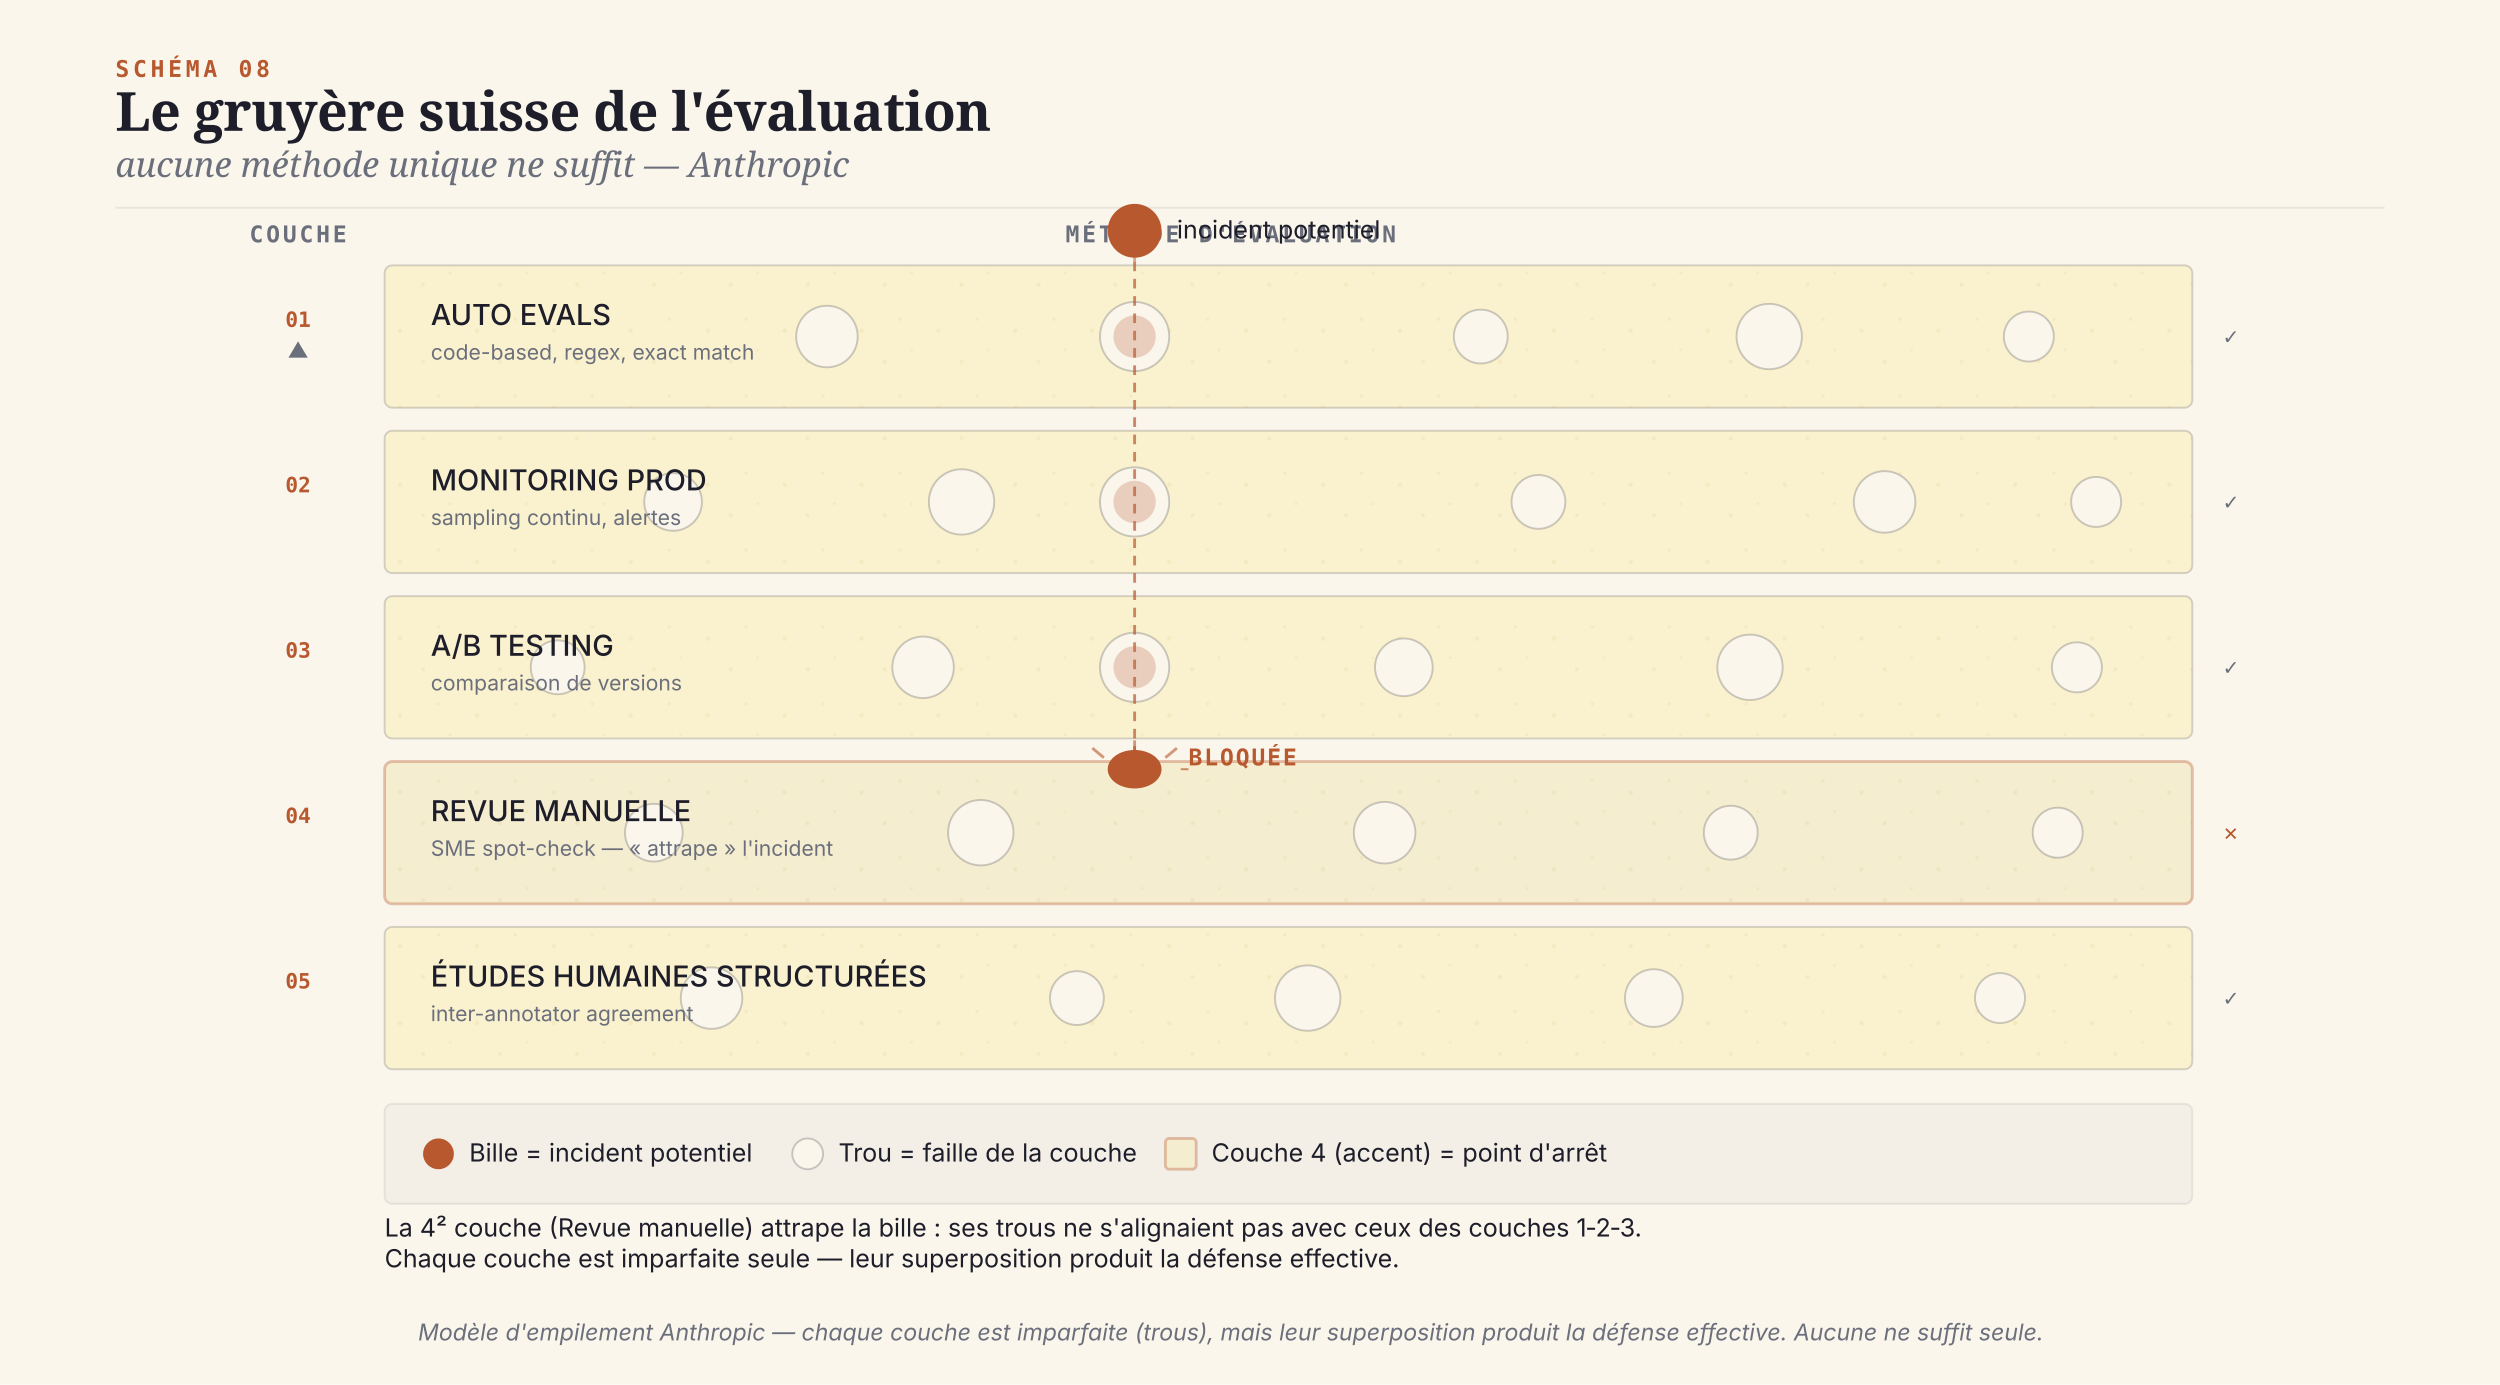
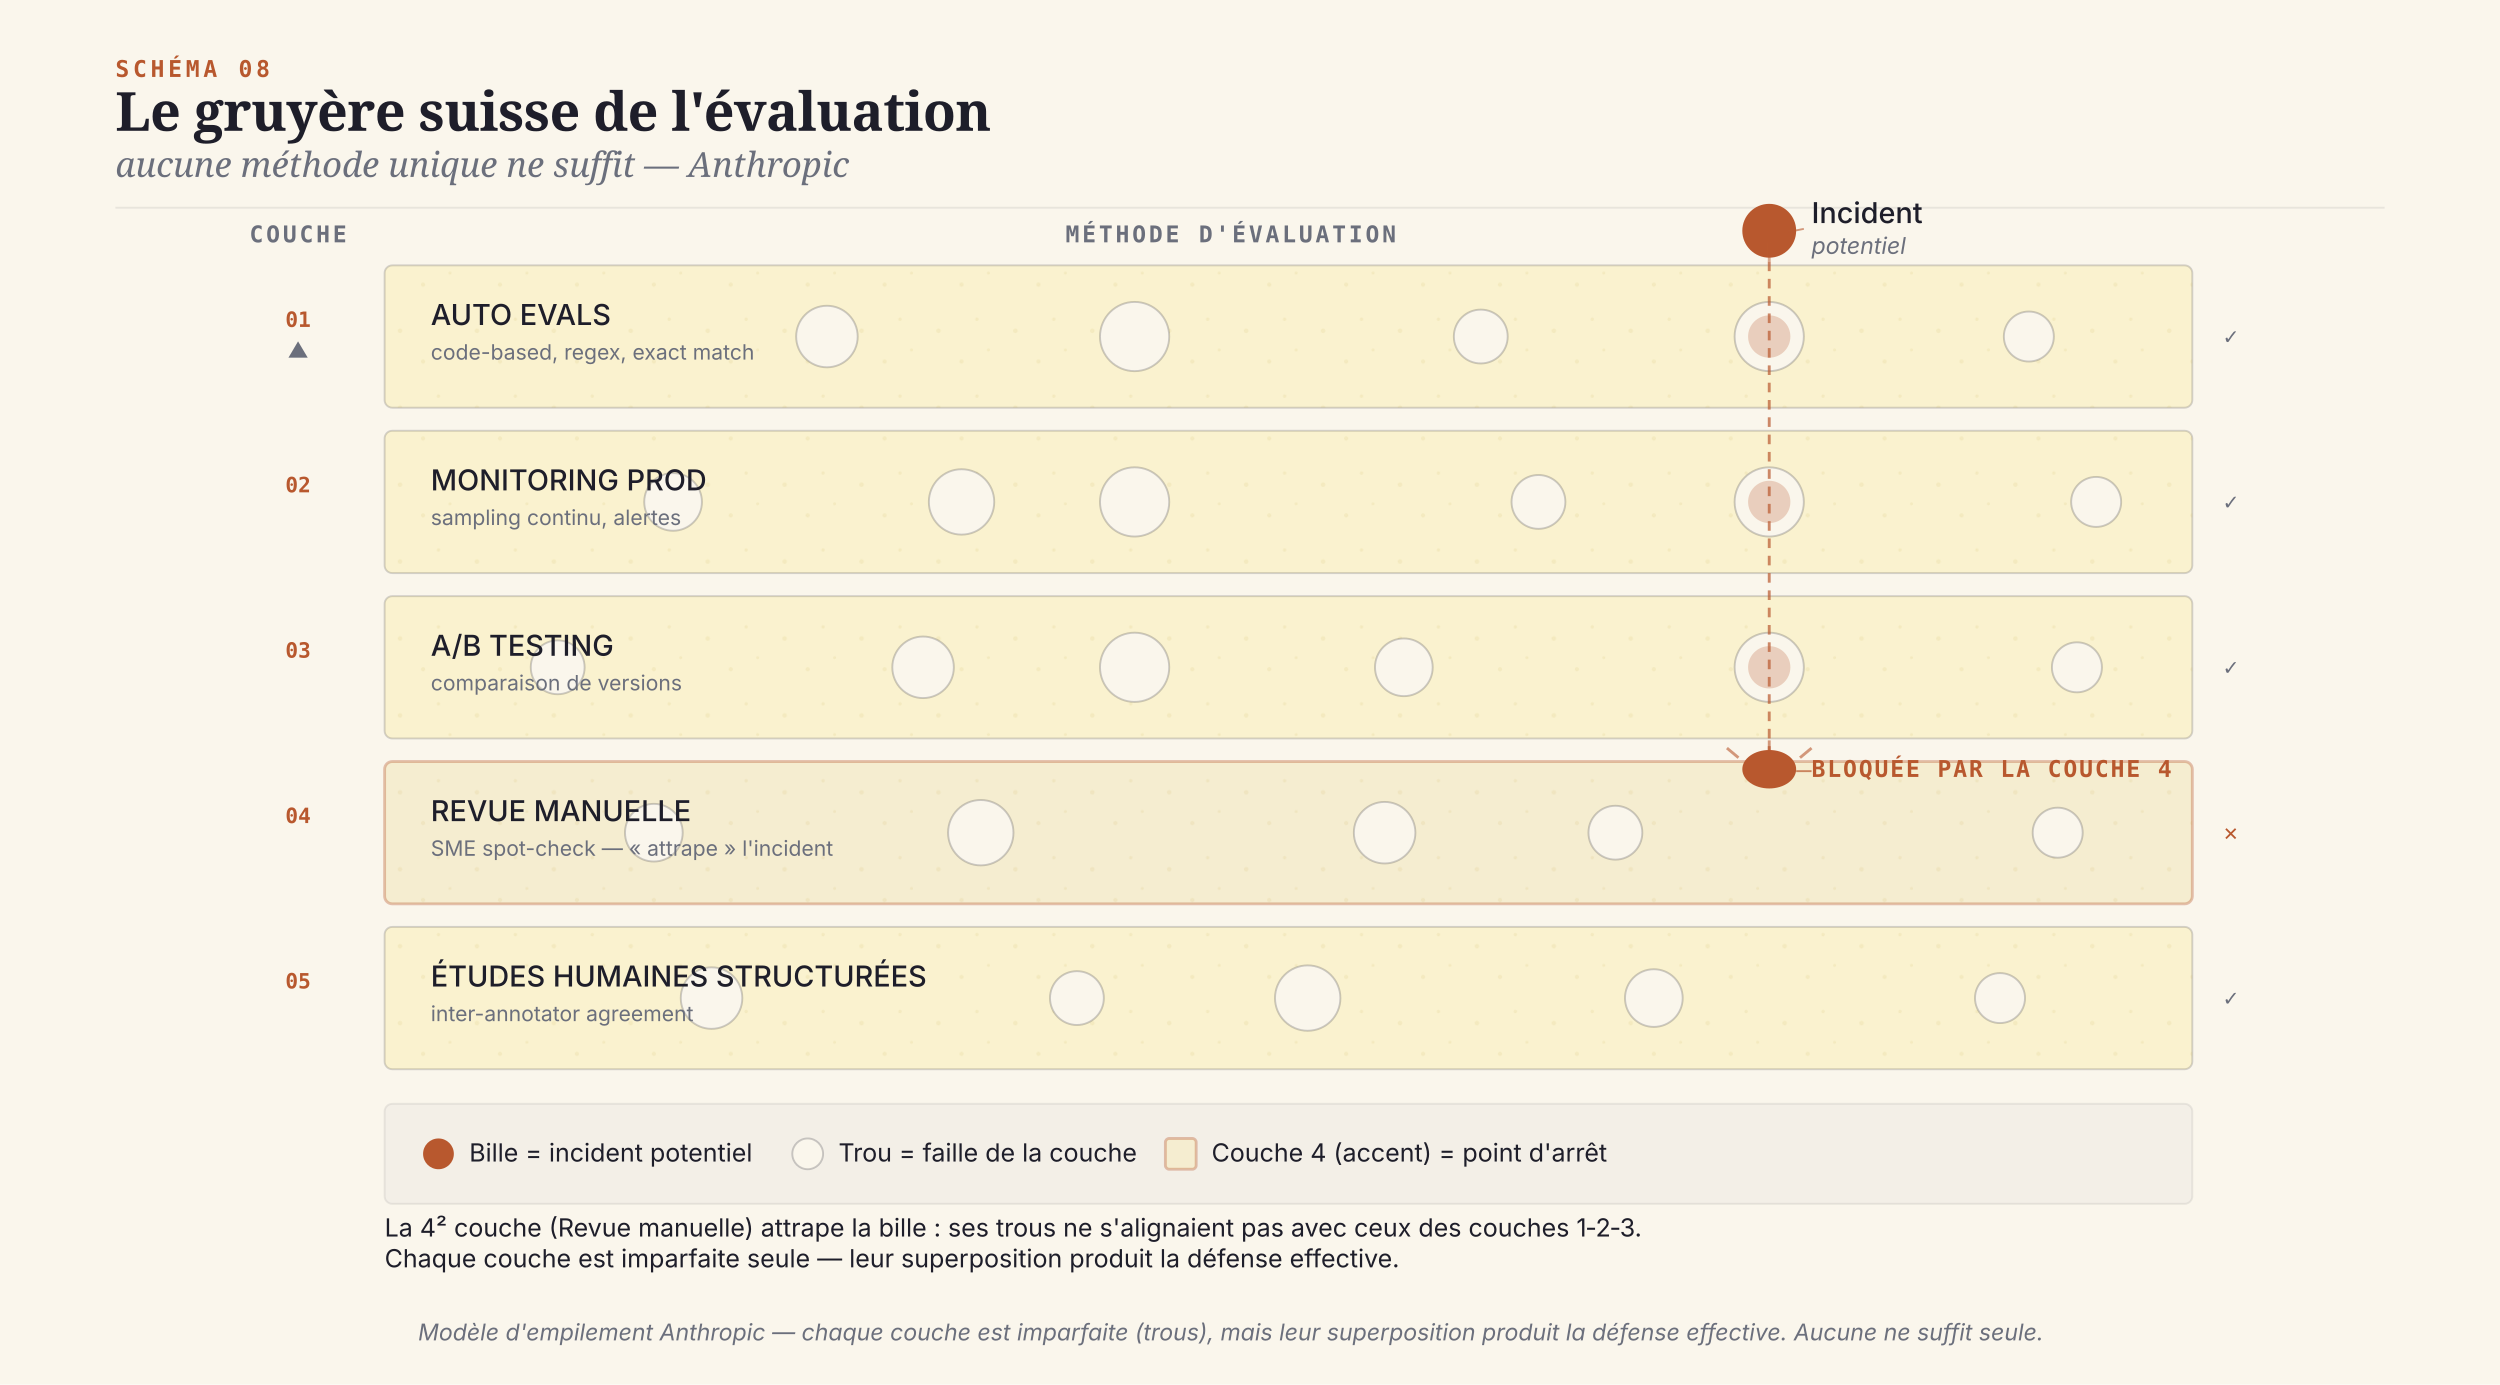
<svg xmlns="http://www.w3.org/2000/svg" viewBox="0 0 1300 720" preserveAspectRatio="xMidYMid meet" role="img" aria-labelledby="title desc">
  <defs>
    <style>
      
        .display { font-family: 'Fraunces', 'Cambria', serif; font-weight: 600; font-size: 28px; letter-spacing: -0.01em; fill: #1e1e2a; }
        .subtitle { font-family: 'Fraunces', 'Cambria', serif; font-style: italic; font-weight: 400; font-size: 18px; fill: #6b6f7c; }
        .body { font-family: 'Inter', system-ui, sans-serif; font-size: 13px; fill: #1e1e2a; }
        .body-label { font-family: 'Inter', system-ui, sans-serif; font-weight: 500; font-size: 15px; fill: #1e1e2a; }
        .caption { font-family: 'Inter', system-ui, sans-serif; font-style: italic; font-size: 12px; fill: #6b6f7c; }
        .mono { font-family: 'JetBrains Mono', 'Consolas', monospace; font-size: 12px; font-weight: 600; }
        .schema-marker { font-family: 'JetBrains Mono', 'Consolas', monospace; font-size: 12px; font-weight: 600; letter-spacing: 0.16em; fill: #b8582e; }
        .cheese-slice { fill: #faf2cf; stroke: rgba(30,30,44,0.18); stroke-width: 1; rx: 4; }
        .hole { fill: #faf6ec; stroke: rgba(30,30,44,0.22); stroke-width: 1; }
        .ball { fill: #b8582e; }
        .ball-stopped { fill: #b8582e; }
        .trajectory { stroke: #b8582e; stroke-width: 1.5; stroke-dasharray: 5,4; fill: none; opacity: 0.7; }
        .slice-label { font-family: 'Inter', system-ui, sans-serif; font-weight: 500; font-size: 15px; fill: #1e1e2a; }
        .slice-sublabel { font-family: 'Inter', system-ui, sans-serif; font-size: 11px; fill: #6b6f7c; }
        .blocked-line { stroke: #b8582e; stroke-width: 2; stroke-dasharray: 3,3; opacity: 0.5; }
        .layer-num { font-family: 'JetBrains Mono', 'Consolas', monospace; font-size: 11px; font-weight: 600; fill: #b8582e; }
      
    </style>
    <pattern id="cheese-grain" x="0" y="0" width="40" height="40" patternUnits="userSpaceOnUse">
      <rect width="40" height="40" fill="none" />
      <circle cx="8" cy="12" r="1.2" fill="rgba(180,140,20,0.08)" />
      <circle cx="28" cy="6" r="0.9" fill="rgba(180,140,20,0.08)" />
      <circle cx="20" cy="28" r="1.1" fill="rgba(180,140,20,0.08)" />
      <circle cx="34" cy="22" r="0.8" fill="rgba(180,140,20,0.08)" />
    </pattern>
  </defs>
  <rect width="1300" height="720" fill="#faf6ec" />
  <text x="60" y="40" class="schema-marker">SCHÉMA 08</text>
  <text x="60" y="68" class="display">Le gruyère suisse de l'évaluation</text>
  <text x="60" y="92" class="subtitle">aucune méthode unique ne suffit — Anthropic</text>
  <line x1="60" y1="108" x2="1240" y2="108" stroke="rgba(30,30,44,0.08)" stroke-width="1" />
  <text x="155" y="126" class="mono" text-anchor="middle" font-size="11" fill="#6b6f7c" letter-spacing="0.12em">COUCHE</text>
  <text x="640" y="126" class="mono" text-anchor="middle" font-size="11" fill="#6b6f7c" letter-spacing="0.12em">MÉTHODE D'ÉVALUATION</text>
  <rect x="200" y="138" width="940" height="74" rx="4" class="cheese-slice" />
  <rect x="200" y="138" width="940" height="74" rx="4" fill="url(#cheese-grain)" />
  <circle cx="430" cy="175" r="16" class="hole" />
  <circle cx="590" cy="175" r="18" class="hole" />
  <circle cx="770" cy="175" r="14" class="hole" />
-   <circle cx="920" cy="175" r="17" class="hole" />
+   <circle cx="920" cy="175" r="18" class="hole" />
  <circle cx="1055" cy="175" r="13" class="hole" />
  <text x="155" y="170" class="layer-num" text-anchor="middle">01</text>
  <text x="155" y="186" class="slice-sublabel" text-anchor="middle" font-size="11" fill="#b8582e">▲</text>
  <text x="224" y="169" class="slice-label">AUTO EVALS</text>
  <text x="224" y="187" class="slice-sublabel">code-based, regex, exact match</text>
  <rect x="200" y="224" width="940" height="74" rx="4" class="cheese-slice" />
  <rect x="200" y="224" width="940" height="74" rx="4" fill="url(#cheese-grain)" />
  <circle cx="350" cy="261" r="15" class="hole" />
  <circle cx="500" cy="261" r="17" class="hole" />
  <circle cx="590" cy="261" r="18" class="hole" />
  <circle cx="800" cy="261" r="14" class="hole" />
-   <circle cx="980" cy="261" r="16" class="hole" />
+   <circle cx="920" cy="261" r="18" class="hole" />
  <circle cx="1090" cy="261" r="13" class="hole" />
  <text x="155" y="256" class="layer-num" text-anchor="middle">02</text>
  <text x="224" y="255" class="slice-label">MONITORING PROD</text>
  <text x="224" y="273" class="slice-sublabel">sampling continu, alertes</text>
  <rect x="200" y="310" width="940" height="74" rx="4" class="cheese-slice" />
  <rect x="200" y="310" width="940" height="74" rx="4" fill="url(#cheese-grain)" />
  <circle cx="290" cy="347" r="14" class="hole" />
  <circle cx="480" cy="347" r="16" class="hole" />
  <circle cx="590" cy="347" r="18" class="hole" />
  <circle cx="730" cy="347" r="15" class="hole" />
-   <circle cx="910" cy="347" r="17" class="hole" />
+   <circle cx="920" cy="347" r="18" class="hole" />
  <circle cx="1080" cy="347" r="13" class="hole" />
  <text x="155" y="342" class="layer-num" text-anchor="middle">03</text>
  <text x="224" y="341" class="slice-label">A/B TESTING</text>
  <text x="224" y="359" class="slice-sublabel">comparaison de versions</text>
  <rect x="200" y="396" width="940" height="74" rx="4" fill="#f5edd0" stroke="rgba(184,88,46,0.35)" stroke-width="1.5" />
  <rect x="200" y="396" width="940" height="74" rx="4" fill="url(#cheese-grain)" />
  <circle cx="340" cy="433" r="15" class="hole" />
  <circle cx="510" cy="433" r="17" class="hole" />
  <circle cx="720" cy="433" r="16" class="hole" />
-   <circle cx="900" cy="433" r="14" class="hole" />
+   <circle cx="840" cy="433" r="14" class="hole" />
  <circle cx="1070" cy="433" r="13" class="hole" />
  <text x="155" y="428" class="layer-num" text-anchor="middle">04</text>
  <text x="224" y="427" class="slice-label" fill="#b8582e">REVUE MANUELLE</text>
  <text x="224" y="445" class="slice-sublabel">SME spot-check — « attrape » l'incident</text>
  <rect x="200" y="482" width="940" height="74" rx="4" class="cheese-slice" />
  <rect x="200" y="482" width="940" height="74" rx="4" fill="url(#cheese-grain)" />
  <circle cx="370" cy="519" r="16" class="hole" />
  <circle cx="560" cy="519" r="14" class="hole" />
  <circle cx="680" cy="519" r="17" class="hole" />
  <circle cx="860" cy="519" r="15" class="hole" />
  <circle cx="1040" cy="519" r="13" class="hole" />
  <text x="155" y="514" class="layer-num" text-anchor="middle">05</text>
  <text x="224" y="513" class="slice-label">ÉTUDES HUMAINES STRUCTURÉES</text>
  <text x="224" y="531" class="slice-sublabel">inter-annotator agreement</text>
-   <line x1="590" y1="118" x2="590" y2="396" class="trajectory" />
-   <circle cx="590" cy="175" r="11" fill="#b8582e" opacity="0.25" />
-   <circle cx="590" cy="261" r="11" fill="#b8582e" opacity="0.25" />
-   <circle cx="590" cy="347" r="11" fill="#b8582e" opacity="0.25" />
-   <ellipse cx="590" cy="400" rx="14" ry="10" class="ball-stopped" />
-   <line x1="574" y1="394" x2="568" y2="389" stroke="#b8582e" stroke-width="1.5" opacity="0.6" />
-   <line x1="590" y1="392" x2="590" y2="385" stroke="#b8582e" stroke-width="1.5" opacity="0.6" />
-   <line x1="606" y1="394" x2="612" y2="389" stroke="#b8582e" stroke-width="1.5" opacity="0.6" />
-   <text x="618" y="398" class="mono" font-size="11" fill="#b8582e" letter-spacing="0.08em">BLOQUÉE</text>
-   <line x1="614" y1="400" x2="618" y2="400" stroke="#b8582e" stroke-width="1" opacity="0.7" />
-   <circle cx="590" cy="120" r="14" class="ball" />
-   <line x1="590" y1="136" x2="590" y2="126" stroke="#b8582e" stroke-width="1.5" opacity="0.5" />
-   <text x="612" y="124" class="body" font-size="12" fill="#b8582e">incident potentiel</text>
+   <line x1="920" y1="118" x2="920" y2="396" class="trajectory" />
+   <circle cx="920" cy="175" r="11" fill="#b8582e" opacity="0.25" />
+   <circle cx="920" cy="261" r="11" fill="#b8582e" opacity="0.25" />
+   <circle cx="920" cy="347" r="11" fill="#b8582e" opacity="0.25" />
+   <ellipse cx="920" cy="400" rx="14" ry="10" class="ball-stopped" />
+   <line x1="904" y1="394" x2="898" y2="389" stroke="#b8582e" stroke-width="1.5" opacity="0.6" />
+   <line x1="920" y1="392" x2="920" y2="385" stroke="#b8582e" stroke-width="1.5" opacity="0.6" />
+   <line x1="936" y1="394" x2="942" y2="389" stroke="#b8582e" stroke-width="1.5" opacity="0.6" />
+   <text x="942" y="404" class="mono" font-size="11" fill="#b8582e" letter-spacing="0.08em">BLOQUÉE PAR LA COUCHE 4</text>
+   <line x1="934" y1="401" x2="942" y2="401" stroke="#b8582e" stroke-width="1" opacity="0.7" />
+   <circle cx="920" cy="120" r="14" class="ball" />
+   <line x1="920" y1="136" x2="920" y2="126" stroke="#b8582e" stroke-width="1.5" opacity="0.5" />
+   <text x="942" y="116" class="body-label" font-size="15" font-weight="500" fill="#b8582e">Incident</text>
+   <text x="942" y="132" class="caption" font-size="12" fill="#b8582e">potentiel</text>
+   <line x1="938" y1="119" x2="928" y2="121" stroke="#b8582e" stroke-width="1" opacity="0.6" />
  <text x="1160" y="179" class="mono" font-size="13" fill="#6b6f7c" text-anchor="middle">✓</text>
  <text x="1160" y="265" class="mono" font-size="13" fill="#6b6f7c" text-anchor="middle">✓</text>
  <text x="1160" y="351" class="mono" font-size="13" fill="#6b6f7c" text-anchor="middle">✓</text>
  <text x="1160" y="437" class="mono" font-size="13" fill="#b8582e" text-anchor="middle">✕</text>
  <text x="1160" y="523" class="mono" font-size="13" fill="#6b6f7c" text-anchor="middle">✓</text>
  <rect x="200" y="574" width="940" height="52" rx="4" fill="rgba(30,30,44,0.03)" stroke="rgba(30,30,44,0.08)" stroke-width="1" />
  <circle cx="228" cy="600" r="8" fill="#b8582e" />
  <text x="244" y="604" class="body" font-size="13">Bille = incident potentiel</text>
  <circle cx="420" cy="600" r="8" fill="#faf6ec" stroke="rgba(30,30,44,0.22)" stroke-width="1" />
  <text x="436" y="604" class="body" font-size="13">Trou = faille de la couche</text>
  <rect x="606" y="592" width="16" height="16" rx="2" fill="#f5edd0" stroke="rgba(184,88,46,0.35)" stroke-width="1.5" />
  <text x="630" y="604" class="body" font-size="13">Couche 4 (accent) = point d'arrêt</text>
  <text x="200" y="643" class="body" font-size="13" fill="#1e1e2a">La 4² couche (Revue manuelle) attrape la bille : ses trous ne s'alignaient pas avec ceux des couches 1‑2‑3.</text>
  <text x="200" y="659" class="body" font-size="13" fill="#1e1e2a">Chaque couche est imparfaite seule — leur superposition produit la défense effective.</text>
  <text x="640" y="697" class="caption" text-anchor="middle">Modèle d'empilement Anthropic — chaque couche est imparfaite (trous), mais leur superposition produit la défense effective. Aucune ne suffit seule.</text>
</svg>
